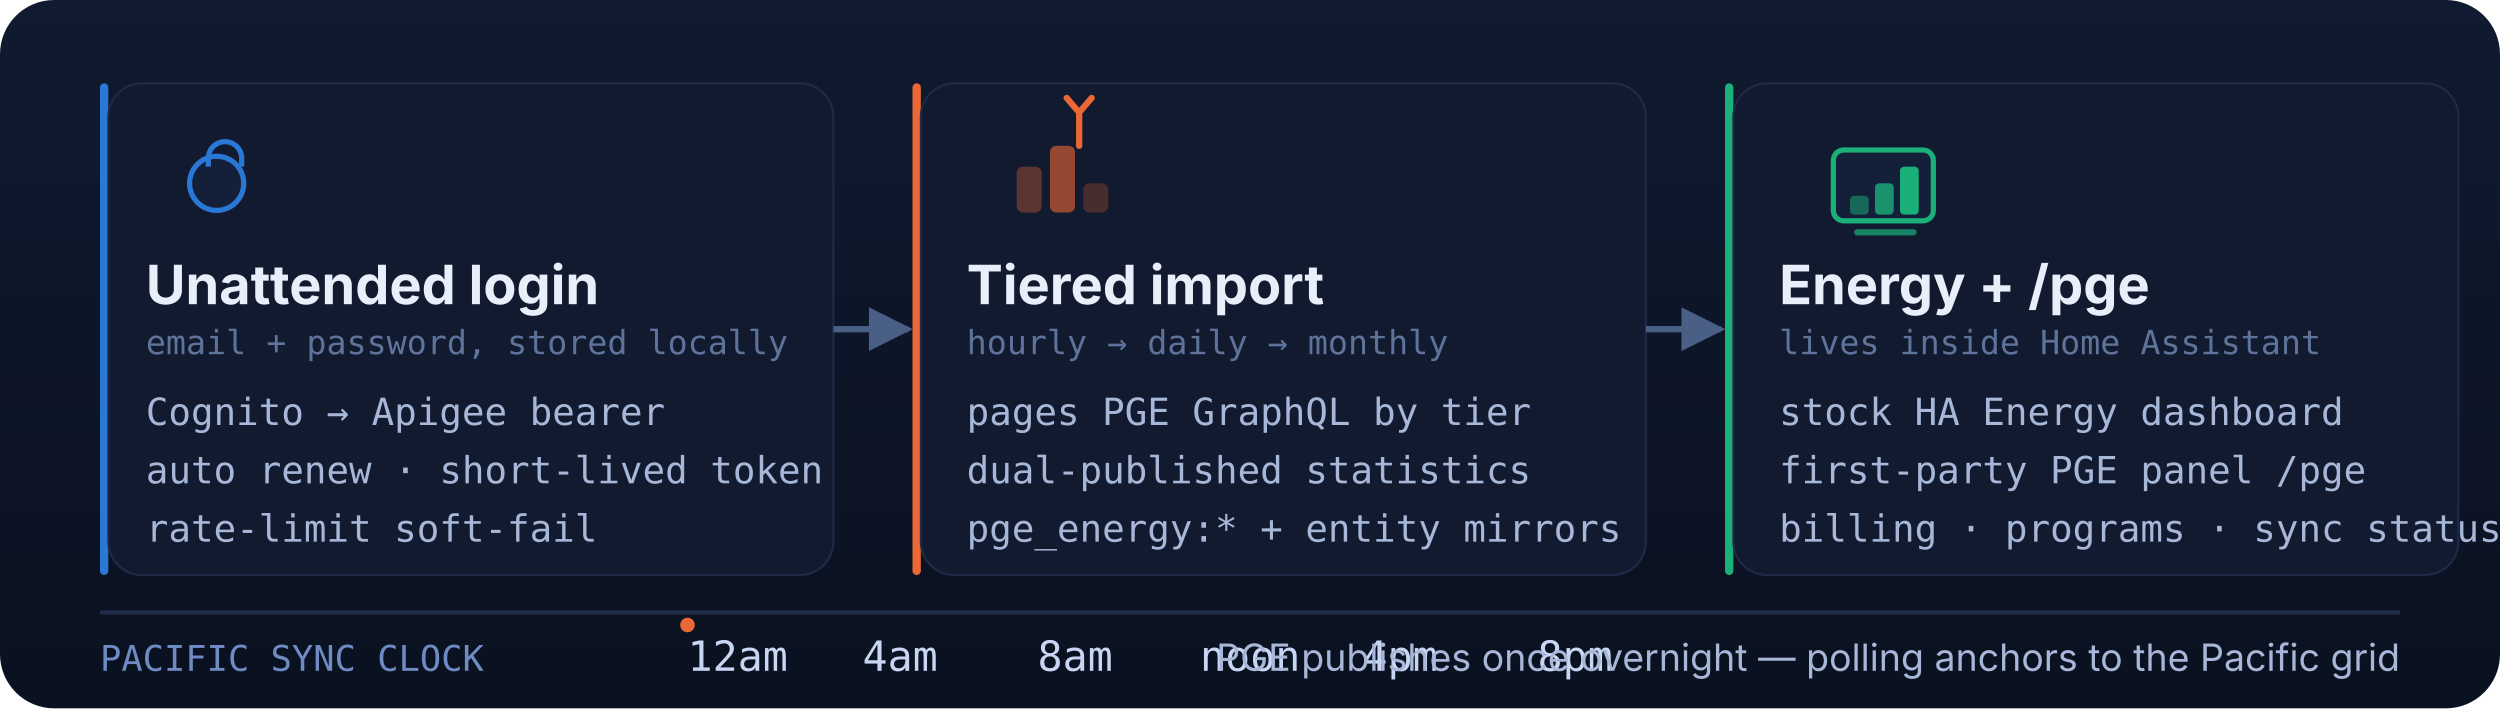
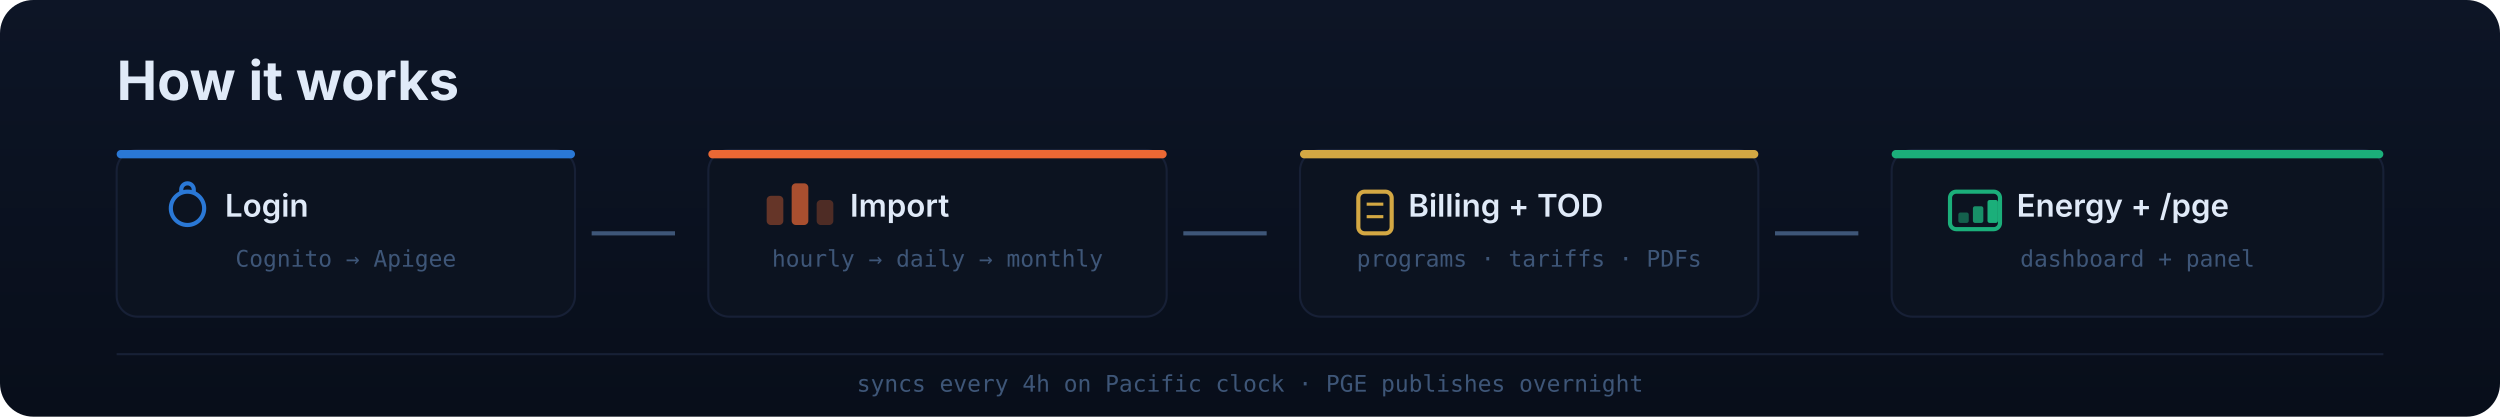
- <svg xmlns="http://www.w3.org/2000/svg" width="1200" height="340" viewBox="0 0 1200 340" role="img" aria-labelledby="title desc">
+ <svg xmlns="http://www.w3.org/2000/svg" width="1200" height="200" viewBox="0 0 1200 200" role="img" aria-labelledby="title desc">
  <defs>
    <linearGradient id="bg" x1="0" y1="0" x2="0" y2="1">
-       <stop offset="0" stop-color="#101a30" />
-       <stop offset="1" stop-color="#0a1120" />
+       <stop offset="0" stop-color="#0d1526" />
+       <stop offset="1" stop-color="#080e1a" />
    </linearGradient>
-     <marker id="arrow" viewBox="0 0 10 10" refX="9" refY="5" markerWidth="7" markerHeight="7" orient="auto-start-reverse">
-       <path d="M 0 0 L 10 5 L 0 10 z" fill="#4A5F85" />
-     </marker>
  </defs>
-   <rect width="1200" height="340" rx="26" fill="url(#bg)" />
-   <g id="stage-login">
-     <rect x="48" y="40" width="4" height="236" rx="2" fill="#2A78D6" />
-     <rect x="52" y="40" width="348" height="236" rx="16" fill="#111A2E" stroke="#1E2A47" />
-     <circle cx="104" cy="88" r="13" fill="#14203A" stroke="#2A78D6" stroke-width="2.5" />
-     <path d="M100,80 v-4 a8,8 0 0 1 16,0 v4" fill="none" stroke="#2A78D6" stroke-width="2.5" />
-     <text x="70" y="146" font-family="-apple-system, BlinkMacSystemFont, Segoe UI, PingFang SC, sans-serif" font-size="26" font-weight="700" fill="#E8EFFB">Unattended login</text>
-     <text x="70" y="170" font-family="ui-monospace, SFMono-Regular, Menlo, monospace" font-size="16" fill="#5E7399">email + password, stored locally</text>
-     <g font-family="ui-monospace, SFMono-Regular, Menlo, monospace" font-size="18" fill="#A6B7D8">
-       <text x="70" y="204">Cognito → Apigee bearer</text>
-       <text x="70" y="232">auto renew · short-lived token</text>
-       <text x="70" y="260">rate-limit soft-fail</text>
-     </g>
-   </g>
-   <g id="stage-sync">
-     <rect x="438" y="40" width="4" height="236" rx="2" fill="#EB6834" />
-     <rect x="442" y="40" width="348" height="236" rx="16" fill="#111A2E" stroke="#1E2A47" />
-     <rect x="488" y="80" width="12" height="22" rx="3" fill="#EB6834" opacity="0.35" />
-     <rect x="504" y="70" width="12" height="32" rx="3" fill="#EB6834" opacity="0.6" />
-     <rect x="520" y="88" width="12" height="14" rx="3" fill="#EB6834" opacity="0.25" />
-     <path d="M518,70 v-16 M518,54 l-6,-7 M518,54 l6,-7" fill="none" stroke="#EB6834" stroke-width="3" stroke-linecap="round" stroke-linejoin="round" />
-     <text x="464" y="146" font-family="-apple-system, BlinkMacSystemFont, Segoe UI, PingFang SC, sans-serif" font-size="26" font-weight="700" fill="#E8EFFB">Tiered import</text>
-     <text x="464" y="170" font-family="ui-monospace, SFMono-Regular, Menlo, monospace" font-size="16" fill="#5E7399">hourly → daily → monthly</text>
-     <g font-family="ui-monospace, SFMono-Regular, Menlo, monospace" font-size="18" fill="#A6B7D8">
-       <text x="464" y="204">pages PGE GraphQL by tier</text>
-       <text x="464" y="232">dual-published statistics</text>
-       <text x="464" y="260">pge_energy:* + entity mirrors</text>
-     </g>
-   </g>
-   <g id="stage-live">
-     <rect x="828" y="40" width="4" height="236" rx="2" fill="#1BAF7A" />
-     <rect x="832" y="40" width="348" height="236" rx="16" fill="#111A2E" stroke="#1E2A47" />
-     <rect x="880" y="72" width="48" height="34" rx="5" fill="#14203A" stroke="#1BAF7A" stroke-width="2.5" />
-     <rect x="888" y="94" width="9" height="9" rx="2" fill="#1BAF7A" opacity="0.5" />
-     <rect x="900" y="88" width="9" height="15" rx="2" fill="#1BAF7A" opacity="0.8" />
-     <rect x="912" y="80" width="9" height="23" rx="2" fill="#1BAF7A" />
-     <rect x="890" y="110" width="30" height="3" rx="1.5" fill="#1BAF7A" opacity="0.7" />
-     <text x="854" y="146" font-family="-apple-system, BlinkMacSystemFont, Segoe UI, PingFang SC, sans-serif" font-size="26" font-weight="700" fill="#E8EFFB">Energy + /pge</text>
-     <text x="854" y="170" font-family="ui-monospace, SFMono-Regular, Menlo, monospace" font-size="16" fill="#5E7399">lives inside Home Assistant</text>
-     <g font-family="ui-monospace, SFMono-Regular, Menlo, monospace" font-size="18" fill="#A6B7D8">
-       <text x="854" y="204">stock HA Energy dashboard</text>
-       <text x="854" y="232">first-party PGE panel /pge</text>
-       <text x="854" y="260">billing · programs · sync status</text>
-     </g>
-   </g>
-   <line x1="400" y1="158" x2="436" y2="158" stroke="#4A5F85" stroke-width="3" marker-end="url(#arrow)" />
-   <line x1="790" y1="158" x2="826" y2="158" stroke="#4A5F85" stroke-width="3" marker-end="url(#arrow)" />
-   <line x1="48" y1="294" x2="1152" y2="294" stroke="#1F2C47" stroke-width="2" />
-   <text x="48" y="322" font-family="ui-monospace, SFMono-Regular, Menlo, monospace" font-size="17" fill="#6F8BC4">PACIFIC SYNC CLOCK</text>
-   <g font-family="ui-monospace, SFMono-Regular, Menlo, monospace" font-size="20" fill="#C7D6F2">
-     <text x="330" y="322">12am</text>
-     <circle cx="330" cy="300" r="3.5" fill="#EB6834" />
-     <text x="414" y="322">4am</text>
-     <text x="498" y="322">8am</text>
-     <text x="576" y="322">noon</text>
-     <text x="654" y="322">4pm</text>
-     <text x="738" y="322">8pm</text>
-   </g>
-   <text x="1152" y="322" text-anchor="end" font-family="-apple-system, BlinkMacSystemFont, Segoe UI, PingFang SC, sans-serif" font-size="18" fill="#A6B7D8">PGE publishes once overnight — polling anchors to the Pacific grid</text>
+   <rect width="1200" height="200" rx="16" fill="url(#bg)" />
+   <text x="56" y="48" font-family="-apple-system, BlinkMacSystemFont, Segoe UI, sans-serif" font-size="26" font-weight="700" fill="#E0EAF8">How it works</text>
+   <rect x="56" y="72" width="220" height="80" rx="10" fill="#0C1320" stroke="#172036" />
+   <rect x="56" y="72" width="220" height="4" rx="2" fill="#2A78D6" />
+   <circle cx="90" cy="100" r="8" fill="none" stroke="#2A78D6" stroke-width="2" />
+   <path d="M87,93 v-2 a3,3 0 0 1 6,0 v2" fill="none" stroke="#2A78D6" stroke-width="2" />
+   <text x="108" y="104" font-family="-apple-system, sans-serif" font-size="15" font-weight="600" fill="#E0EAF8">Login</text>
+   <text x="166" y="128" text-anchor="middle" font-family="ui-monospace, Menlo, monospace" font-size="11" fill="#3E5678">Cognito → Apigee</text>
+   <line x1="284" y1="112" x2="324" y2="112" stroke="#3E5678" stroke-width="2" />
+   <rect x="340" y="72" width="220" height="80" rx="10" fill="#0C1320" stroke="#172036" />
+   <rect x="340" y="72" width="220" height="4" rx="2" fill="#EB6834" />
+   <rect x="368" y="94" width="8" height="14" rx="2" fill="#EB6834" opacity="0.4" />
+   <rect x="380" y="88" width="8" height="20" rx="2" fill="#EB6834" opacity="0.7" />
+   <rect x="392" y="96" width="8" height="12" rx="2" fill="#EB6834" opacity="0.3" />
+   <text x="408" y="104" font-family="-apple-system, sans-serif" font-size="15" font-weight="600" fill="#E0EAF8">Import</text>
+   <text x="450" y="128" text-anchor="middle" font-family="ui-monospace, Menlo, monospace" font-size="11" fill="#3E5678">hourly → daily → monthly</text>
+   <line x1="568" y1="112" x2="608" y2="112" stroke="#3E5678" stroke-width="2" />
+   <rect x="624" y="72" width="220" height="80" rx="10" fill="#0C1320" stroke="#172036" />
+   <rect x="624" y="72" width="220" height="4" rx="2" fill="#D4A843" />
+   <rect x="652" y="92" width="16" height="20" rx="3" fill="none" stroke="#D4A843" stroke-width="2" />
+   <line x1="656" y1="98" x2="664" y2="98" stroke="#D4A843" stroke-width="1.5" />
+   <line x1="656" y1="104" x2="664" y2="104" stroke="#D4A843" stroke-width="1.5" />
+   <text x="676" y="104" font-family="-apple-system, sans-serif" font-size="15" font-weight="600" fill="#E0EAF8">Billing + TOD</text>
+   <text x="734" y="128" text-anchor="middle" font-family="ui-monospace, Menlo, monospace" font-size="11" fill="#3E5678">programs · tariffs · PDFs</text>
+   <line x1="852" y1="112" x2="892" y2="112" stroke="#3E5678" stroke-width="2" />
+   <rect x="908" y="72" width="236" height="80" rx="10" fill="#0C1320" stroke="#172036" />
+   <rect x="908" y="72" width="236" height="4" rx="2" fill="#1BAF7A" />
+   <rect x="936" y="92" width="24" height="18" rx="3" fill="none" stroke="#1BAF7A" stroke-width="2" />
+   <rect x="940" y="102" width="5" height="5" rx="1" fill="#1BAF7A" opacity="0.5" />
+   <rect x="947" y="99" width="5" height="8" rx="1" fill="#1BAF7A" opacity="0.8" />
+   <rect x="954" y="96" width="5" height="11" rx="1" fill="#1BAF7A" />
+   <text x="968" y="104" font-family="-apple-system, sans-serif" font-size="15" font-weight="600" fill="#E0EAF8">Energy + /pge</text>
+   <text x="1026" y="128" text-anchor="middle" font-family="ui-monospace, Menlo, monospace" font-size="11" fill="#3E5678">dashboard + panel</text>
+   <line x1="56" y1="170" x2="1144" y2="170" stroke="#172036" stroke-width="1" />
+   <text x="600" y="188" text-anchor="middle" font-family="ui-monospace, Menlo, monospace" font-size="11" fill="#3E5678">syncs every 4h on Pacific clock · PGE publishes overnight</text>
</svg>
